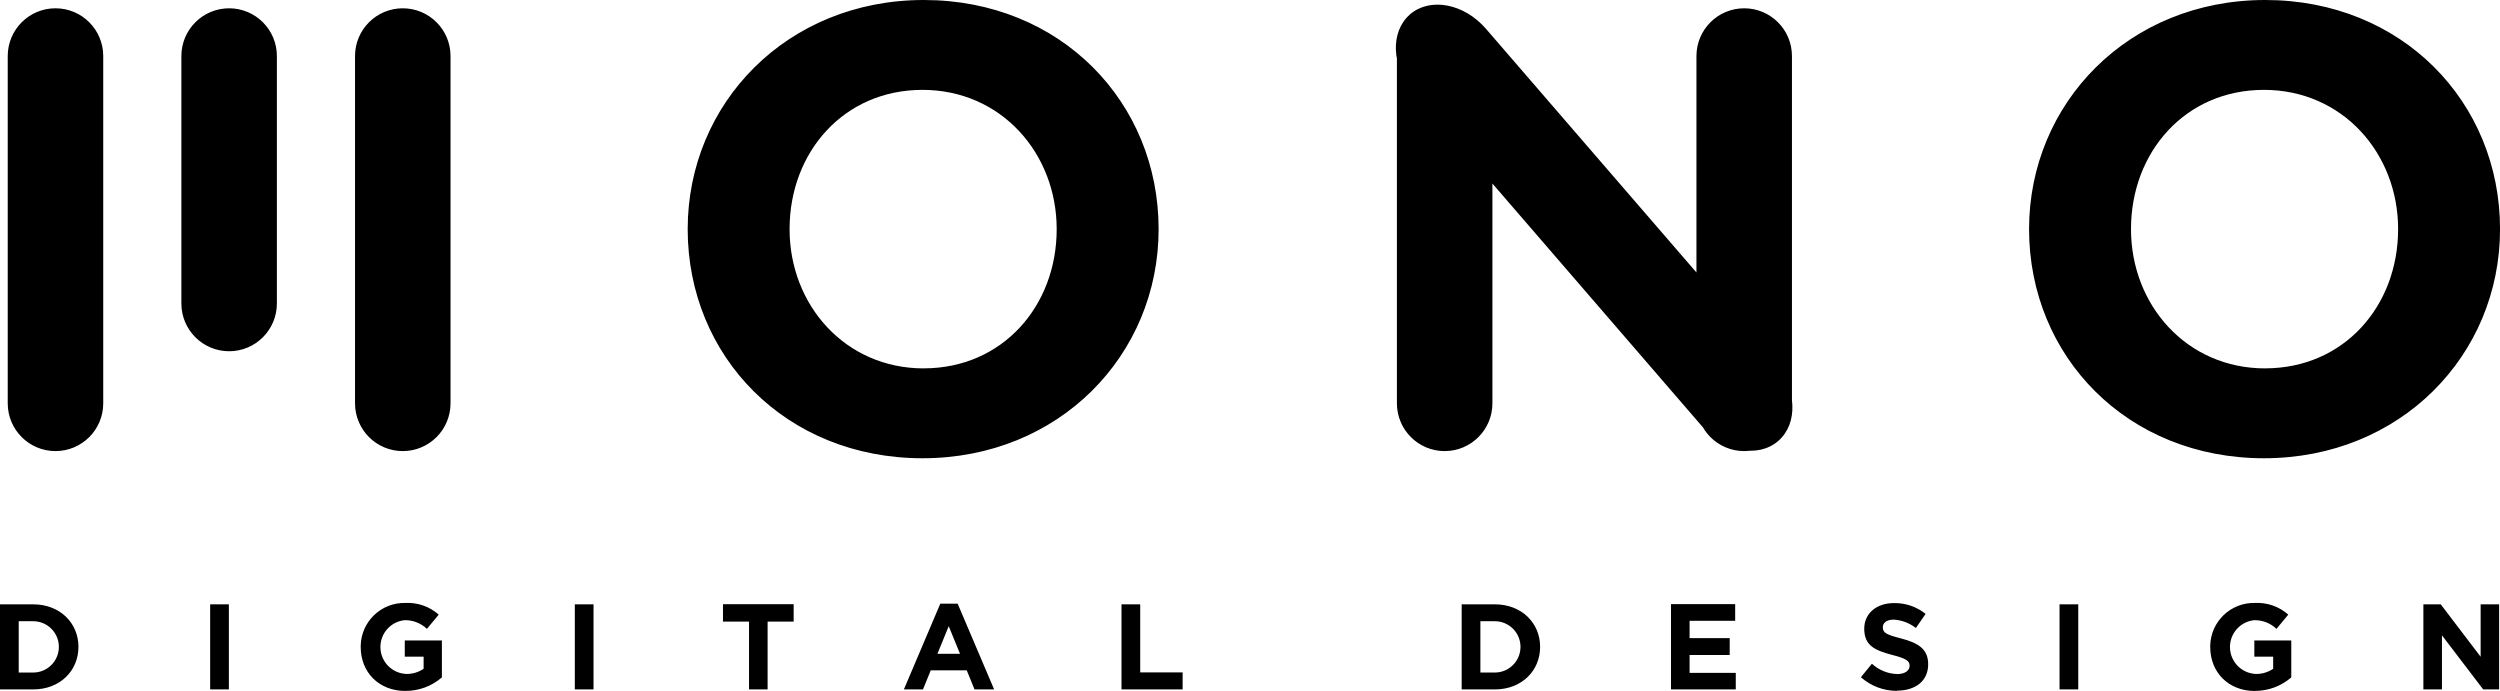
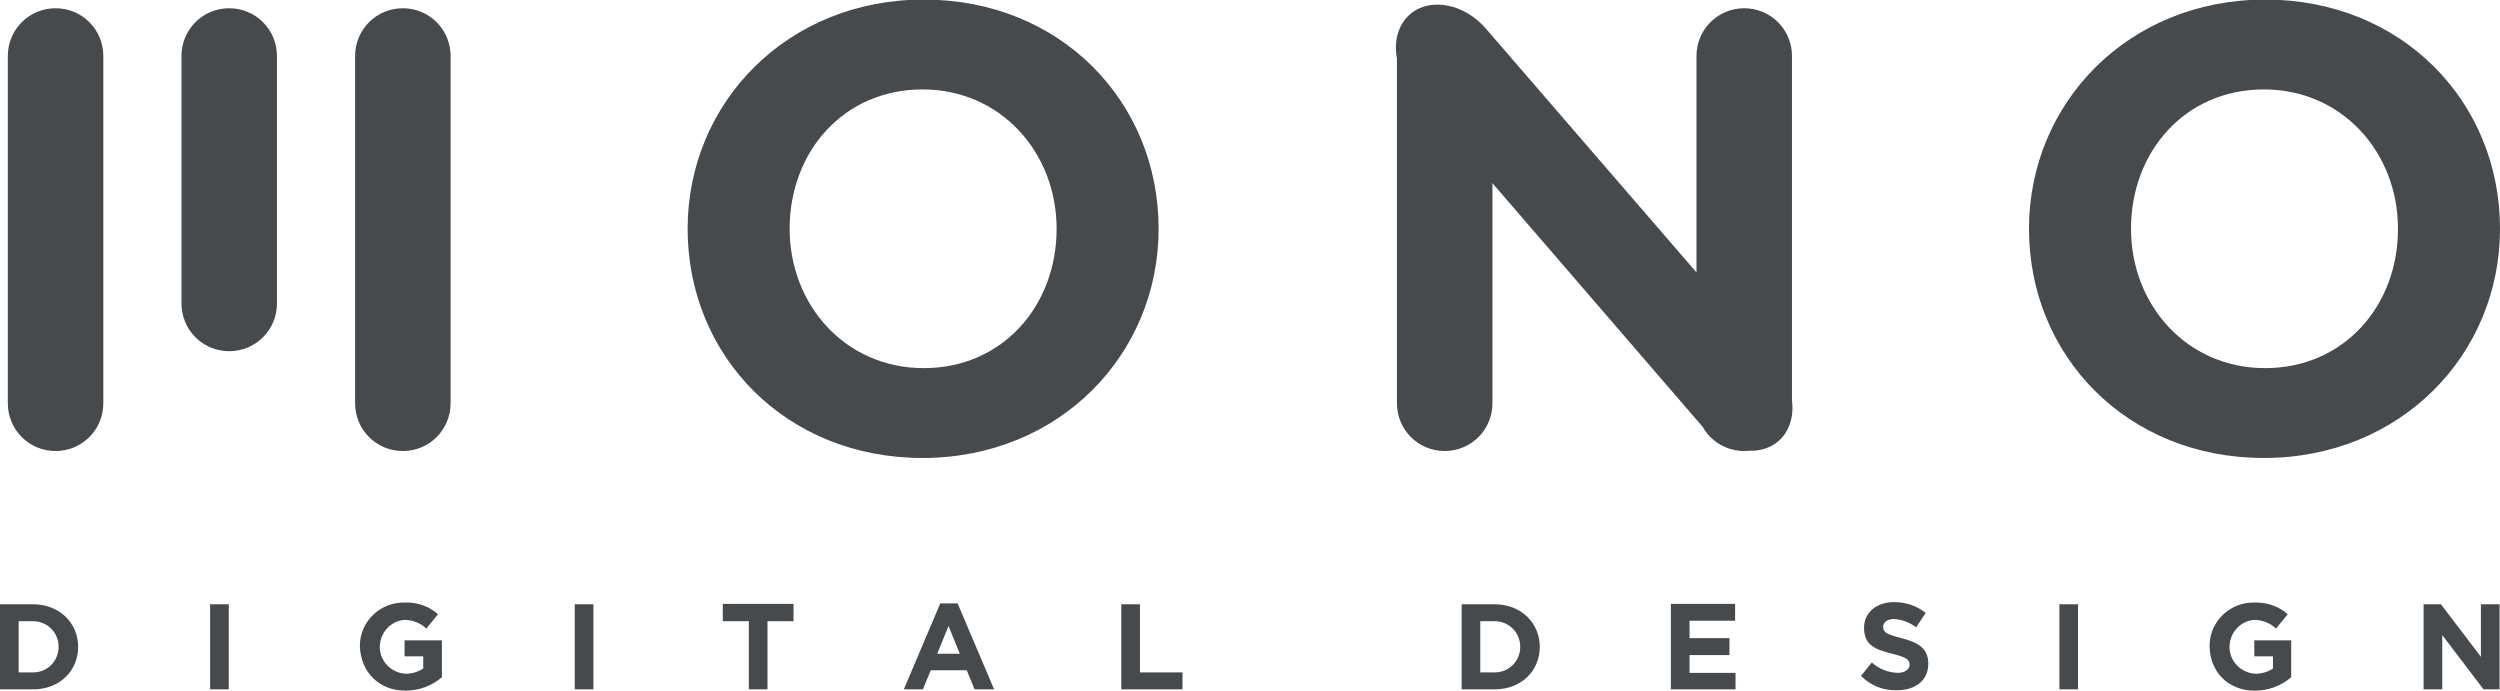
- <svg xmlns="http://www.w3.org/2000/svg" id="Слой_1" data-name="Слой 1" viewBox="0 0 575.88 159.15">
-   <path id="Прямоугольник_1_копия_2" data-name="Прямоугольник 1 копия 2" d="M212.5,105.56c31.49,0,54.39-23.77,54.39-52.78C266.88,23.47,244.28,0,212.79,0s-54.38,23.77-54.38,52.78C158.41,82.09,181,105.56,212.5,105.56Zm.29-20.7c-18.08,0-30.91-14.58-30.91-32.08,0-17.79,12.54-32.08,30.62-32.08s30.91,14.58,30.91,32.08c0,17.78-12.54,32.07-30.62,32.07Zm308.71,20.7c31.49,0,54.39-23.77,54.39-52.78C575.88,23.47,553.28,0,521.79,0s-54.39,23.77-54.39,52.78C467.41,82.09,490,105.56,521.5,105.56Zm.29-20.7c-18.08,0-30.91-14.58-30.91-32.08,0-17.79,12.54-32.08,30.62-32.08s30.91,14.58,30.91,32.08c0,17.78-12.54,32.07-30.62,32.07ZM0,158.81H7.65c6.16,0,10.42-4.29,10.42-9.8s-4.26-9.8-10.42-9.8H0Zm4.31-3.89V143.1H7.65a5.91,5.91,0,1,1,0,11.82H4.31Zm44.1,3.89h4.31V139.21H48.41v19.61Zm45,.34a12.73,12.73,0,0,0,8.38-3.11v-8.51H93.24v3.73h4.34v2.8a6.88,6.88,0,0,1-4.06,1.18,6.21,6.21,0,0,1-.31-12.38,7.22,7.22,0,0,1,5.13,2l2.72-3.28a10.77,10.77,0,0,0-7.7-2.69,10.06,10.06,0,0,0-10.27,9.85q0,.15,0,.29c0,5.85,4.2,10.13,10.3,10.13Zm39-.34h4.31V139.21h-4.31Zm40.1,0h4.31V143.18h6v-4H166.54v4h6v15.63Zm35.7,0h4.4l1.79-4.4h8.29l1.79,4.4H229l-8.4-19.75h-4Zm7.73-8.21,2.6-6.36,2.6,6.36h-5.21Zm42.39,8.21h14.09v-3.92h-9.77V139.21h-4.31v19.61Zm78.37,0h7.65c6.16,0,10.42-4.29,10.42-9.8s-4.26-9.8-10.42-9.8h-7.65Zm4.31-3.89V143.1h3.33a5.91,5.91,0,1,1,0,11.82Zm43.9,3.89h14.93V155H389.2v-4.12h9.24V147H389.2v-4h10.5v-3.84H384.92v19.61Zm52.05.28c4.23,0,7.2-2.18,7.2-6.08,0-3.47-2.24-4.9-6.22-5.94-3.39-.87-4.23-1.29-4.23-2.58,0-1,.87-1.76,2.52-1.76a9.19,9.19,0,0,1,5.1,1.93l2.24-3.25a11.35,11.35,0,0,0-7.28-2.49c-4,0-6.86,2.35-6.86,5.91,0,3.95,2.55,5,6.5,6.05,3.28.84,3.95,1.4,3.95,2.49s-1.06,1.9-2.83,1.9a9,9,0,0,1-5.85-2.38L428.66,156a12.48,12.48,0,0,0,8.31,3.14Zm37.46-.28h4.31V139.21h-4.31Zm45,.34a12.72,12.72,0,0,0,8.38-3.11v-8.51h-8.51v3.73h4.34v2.8a6.88,6.88,0,0,1-4.06,1.18,6.21,6.21,0,0,1-.31-12.38,7.22,7.22,0,0,1,5.13,2l2.72-3.28a10.76,10.76,0,0,0-7.7-2.69,10.06,10.06,0,0,0-10.28,9.84q0,.15,0,.3c0,5.85,4.2,10.14,10.3,10.14Zm38.83-.34h4.26V146.35l9.5,12.46h3.67V139.21h-4.26v12.07l-9.19-12.07h-4v19.61ZM92.78,1.91a11,11,0,0,1,11,11v80a11,11,0,1,1-22,0v-80A11,11,0,0,1,92.78,1.91Zm-80,0a11,11,0,0,1,11,11v80a11,11,0,1,1-22,0v-80A11,11,0,0,1,12.78,1.91Zm320,0a11,11,0,0,1,11,11v80a11,11,0,1,1-22,0v-80A11,11,0,0,1,332.78,1.91Zm-8,1.41c4.63-4,12.47-2.53,17.52,3.32L408.86,83.7c5.05,5.85,5.4,13.85.77,17.87s-12.47,2.53-17.52-3.32L325.57,21.19C320.51,15.34,320.17,7.34,324.79,3.32Zm77-1.41a11,11,0,0,1,11,11v80a11,11,0,1,1-22,0v-80A11,11,0,0,1,401.78,1.91Zm-349,0a11,11,0,0,1,11,11v57a11,11,0,0,1-22,0v-57A11,11,0,0,1,52.78,1.91Z" />
+ <svg xmlns="http://www.w3.org/2000/svg" version="1.1" id="Слой_1" x="0px" y="0px" viewBox="-17 317.9 575.9 159.1" style="enable-background:new -17 317.9 575.9 159.1;" xml:space="preserve">
+   <style type="text/css">
+ 	.st0{fill:#474A4D;}
+ </style>
+   <path id="Прямоугольник_1_копия_2" class="st0" d="M195.5,423.4c31.5,0,54.4-23.8,54.4-52.8  c0-29.3-22.6-52.8-54.1-52.8s-54.4,23.8-54.4,52.8C141.4,399.9,164,423.4,195.5,423.4z M195.8,402.7c-18.1,0-30.9-14.6-30.9-32.1  c0-17.8,12.5-32.1,30.6-32.1s30.9,14.6,30.9,32.1C226.4,388.4,213.9,402.7,195.8,402.7L195.8,402.7z M504.5,423.4  c31.5,0,54.4-23.8,54.4-52.8c0-29.3-22.6-52.8-54.1-52.8s-54.4,23.8-54.4,52.8C450.4,399.9,473,423.4,504.5,423.4z M504.8,402.7  c-18.1,0-30.9-14.6-30.9-32.1c0-17.8,12.5-32.1,30.6-32.1s30.9,14.6,30.9,32.1C535.4,388.4,522.9,402.7,504.8,402.7L504.8,402.7z   M-17,476.7h7.6c6.2,0,10.4-4.3,10.4-9.8s-4.3-9.8-10.4-9.8H-17V476.7z M-12.7,472.8V461h3.3c3.3,0,5.9,2.6,5.9,5.9  s-2.6,5.9-5.9,5.9H-12.7L-12.7,472.8z M31.4,476.7h4.3v-19.6h-4.3V476.7L31.4,476.7z M76.4,477c3.1,0,6.1-1.1,8.4-3.1v-8.5h-8.6v3.7  h4.3v2.8c-1.2,0.8-2.6,1.2-4.1,1.2c-3.4-0.2-6.1-3.1-5.9-6.5c0.2-3.1,2.5-5.6,5.6-5.9c1.9,0,3.8,0.7,5.1,2l2.7-3.3  c-2.1-1.9-4.9-2.8-7.7-2.7c-5.6-0.1-10.2,4.3-10.3,9.8c0,0,0,0,0,0c0,0.1,0,0.2,0,0.3C66.1,472.7,70.3,477,76.4,477L76.4,477z   M115.4,476.7h4.3v-19.6h-4.3V476.7z M155.5,476.7h4.3V461h6v-4h-16.3v4h6L155.5,476.7L155.5,476.7z M191.2,476.7h4.4l1.8-4.4h8.3  l1.8,4.4h4.5l-8.4-19.8h-4L191.2,476.7z M198.9,468.5l2.6-6.4l2.6,6.4H198.9L198.9,468.5z M241.3,476.7h14.1v-3.9h-9.8v-15.7h-4.3  L241.3,476.7L241.3,476.7z M319.7,476.7h7.6c6.2,0,10.4-4.3,10.4-9.8s-4.3-9.8-10.4-9.8h-7.6V476.7z M324,472.8V461h3.3  c3.3,0,5.9,2.6,5.9,5.9s-2.6,5.9-5.9,5.9H324z M367.9,476.7h14.9v-3.8h-10.6v-4.1h9.2v-3.9h-9.2v-4h10.5V457h-14.8L367.9,476.7  L367.9,476.7z M420,476.9c4.2,0,7.2-2.2,7.2-6.1c0-3.5-2.2-4.9-6.2-5.9c-3.4-0.9-4.2-1.3-4.2-2.6c0-1,0.9-1.8,2.5-1.8  c1.9,0.1,3.6,0.8,5.1,1.9l2.2-3.3c-2.1-1.7-4.6-2.5-7.3-2.5c-4,0-6.9,2.4-6.9,5.9c0,4,2.5,5,6.5,6c3.3,0.8,4,1.4,4,2.5  s-1.1,1.9-2.8,1.9c-2.2-0.1-4.3-0.9-5.9-2.4l-2.5,3.1C414,475.9,416.9,477,420,476.9L420,476.9z M457.4,476.7h4.3v-19.6h-4.3V476.7z   M502.4,477c3.1,0,6.1-1.1,8.4-3.1v-8.5h-8.5v3.7h4.3v2.8c-1.2,0.8-2.6,1.2-4.1,1.2c-3.4-0.2-6.1-3.1-5.9-6.5  c0.2-3.1,2.5-5.6,5.6-5.9c1.9,0,3.8,0.7,5.1,2l2.7-3.3c-2.1-1.9-4.9-2.8-7.7-2.7c-5.6-0.1-10.2,4.3-10.3,9.8c0,0,0,0,0,0  c0,0.1,0,0.2,0,0.3C492.1,472.7,496.3,477,502.4,477L502.4,477z M541.3,476.7h4.3v-12.5l9.5,12.5h3.7v-19.6h-4.3v12.1l-9.2-12.1h-4  L541.3,476.7L541.3,476.7z M75.8,319.8c6.1,0,11,4.9,11,11v80c0,6.1-4.9,11-11,11s-11-4.9-11-11v-80  C64.8,324.7,69.7,319.8,75.8,319.8L75.8,319.8z M-4.2,319.8c6.1,0,11,4.9,11,11v80c0,6.1-4.9,11-11,11s-11-4.9-11-11v-80  C-15.2,324.7-10.3,319.8-4.2,319.8C-4.2,319.8-4.2,319.8-4.2,319.8z M315.8,319.8c6.1,0,11,4.9,11,11v80c0,6.1-4.9,11-11,11  s-11-4.9-11-11v-80C304.8,324.7,309.7,319.8,315.8,319.8L315.8,319.8z M307.8,321.2c4.6-4,12.5-2.5,17.5,3.3l66.6,77.1  c5,5.9,5.4,13.9,0.8,17.9c-4.6,4-12.5,2.5-17.5-3.3L308.6,339C303.5,333.2,303.2,325.2,307.8,321.2L307.8,321.2z M384.8,319.8  c6.1,0,11,4.9,11,11v80c0,6.1-4.9,11-11,11s-11-4.9-11-11v-80C373.8,324.7,378.7,319.8,384.8,319.8L384.8,319.8z M35.8,319.8  c6.1,0,11,4.9,11,11v57c0,6.1-4.9,11-11,11s-11-4.9-11-11v-57C24.8,324.7,29.7,319.8,35.8,319.8L35.8,319.8z" />
</svg>
